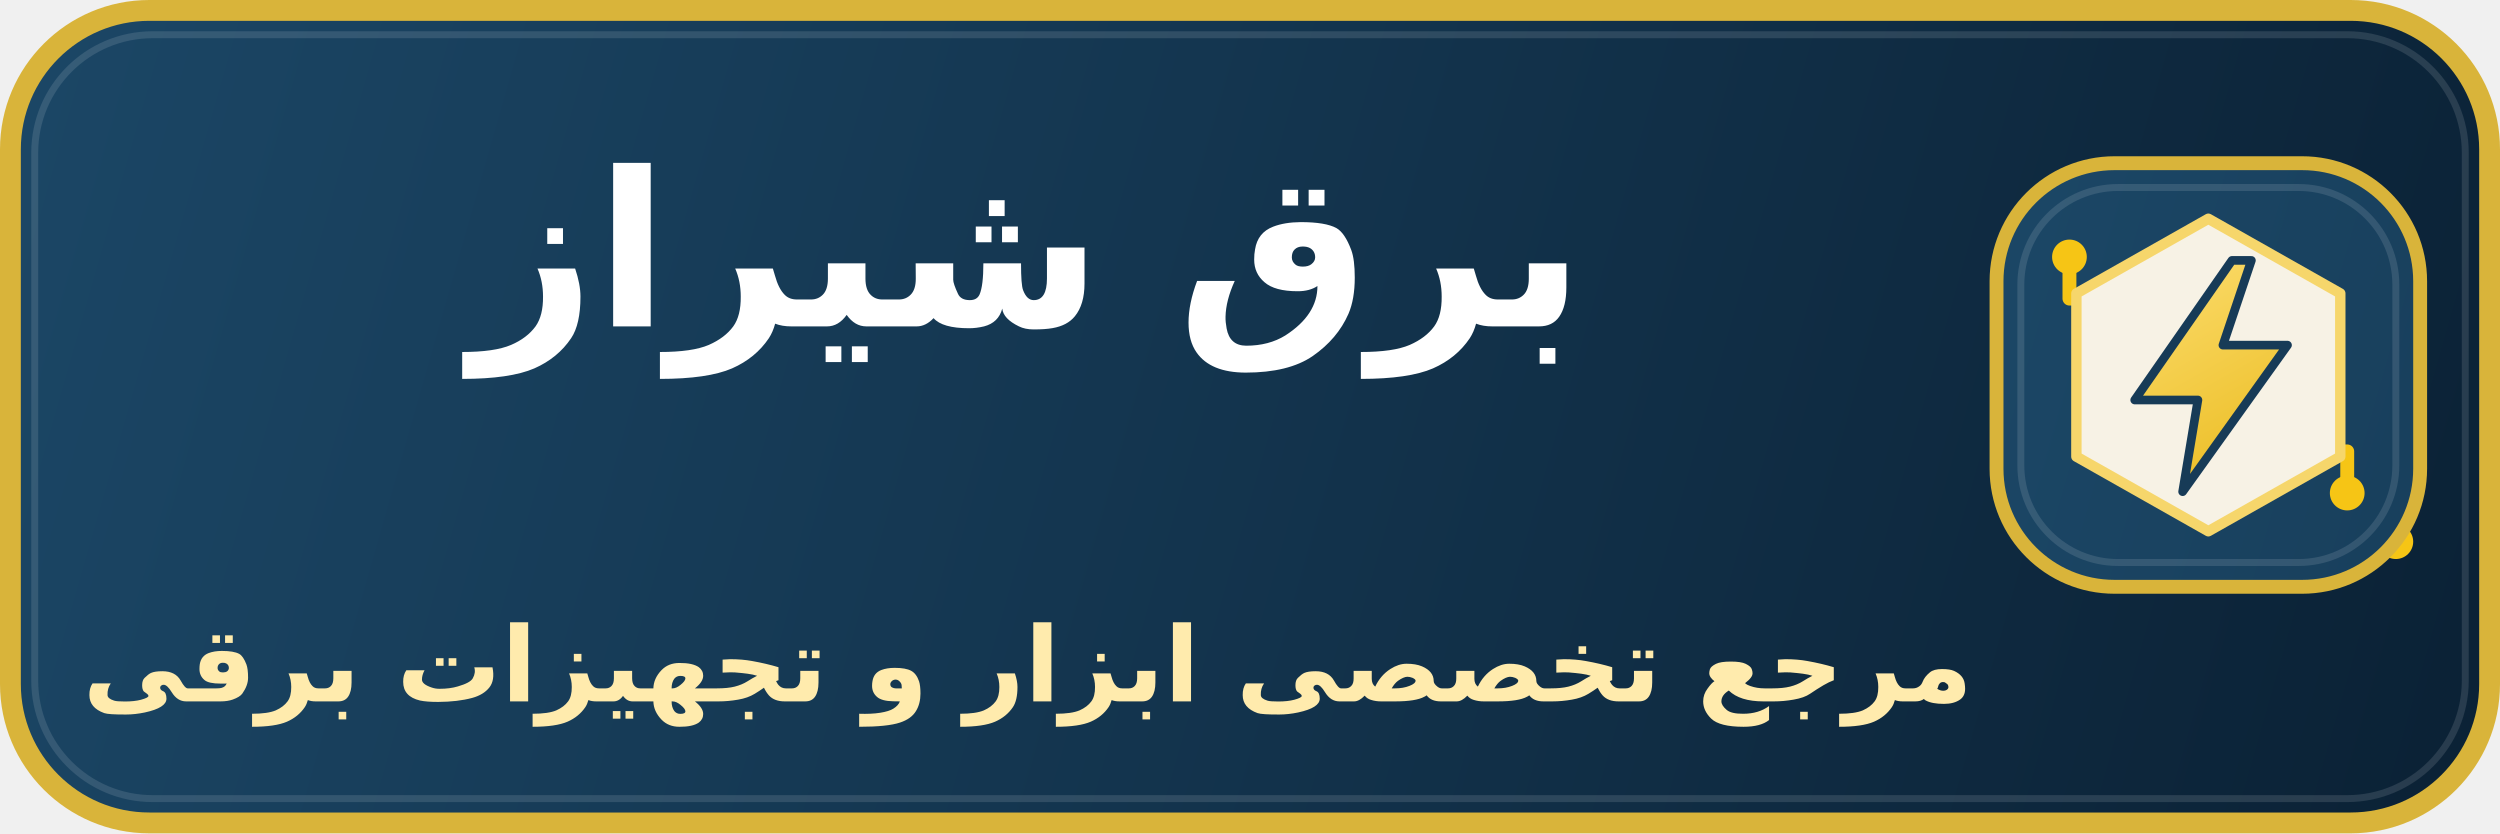
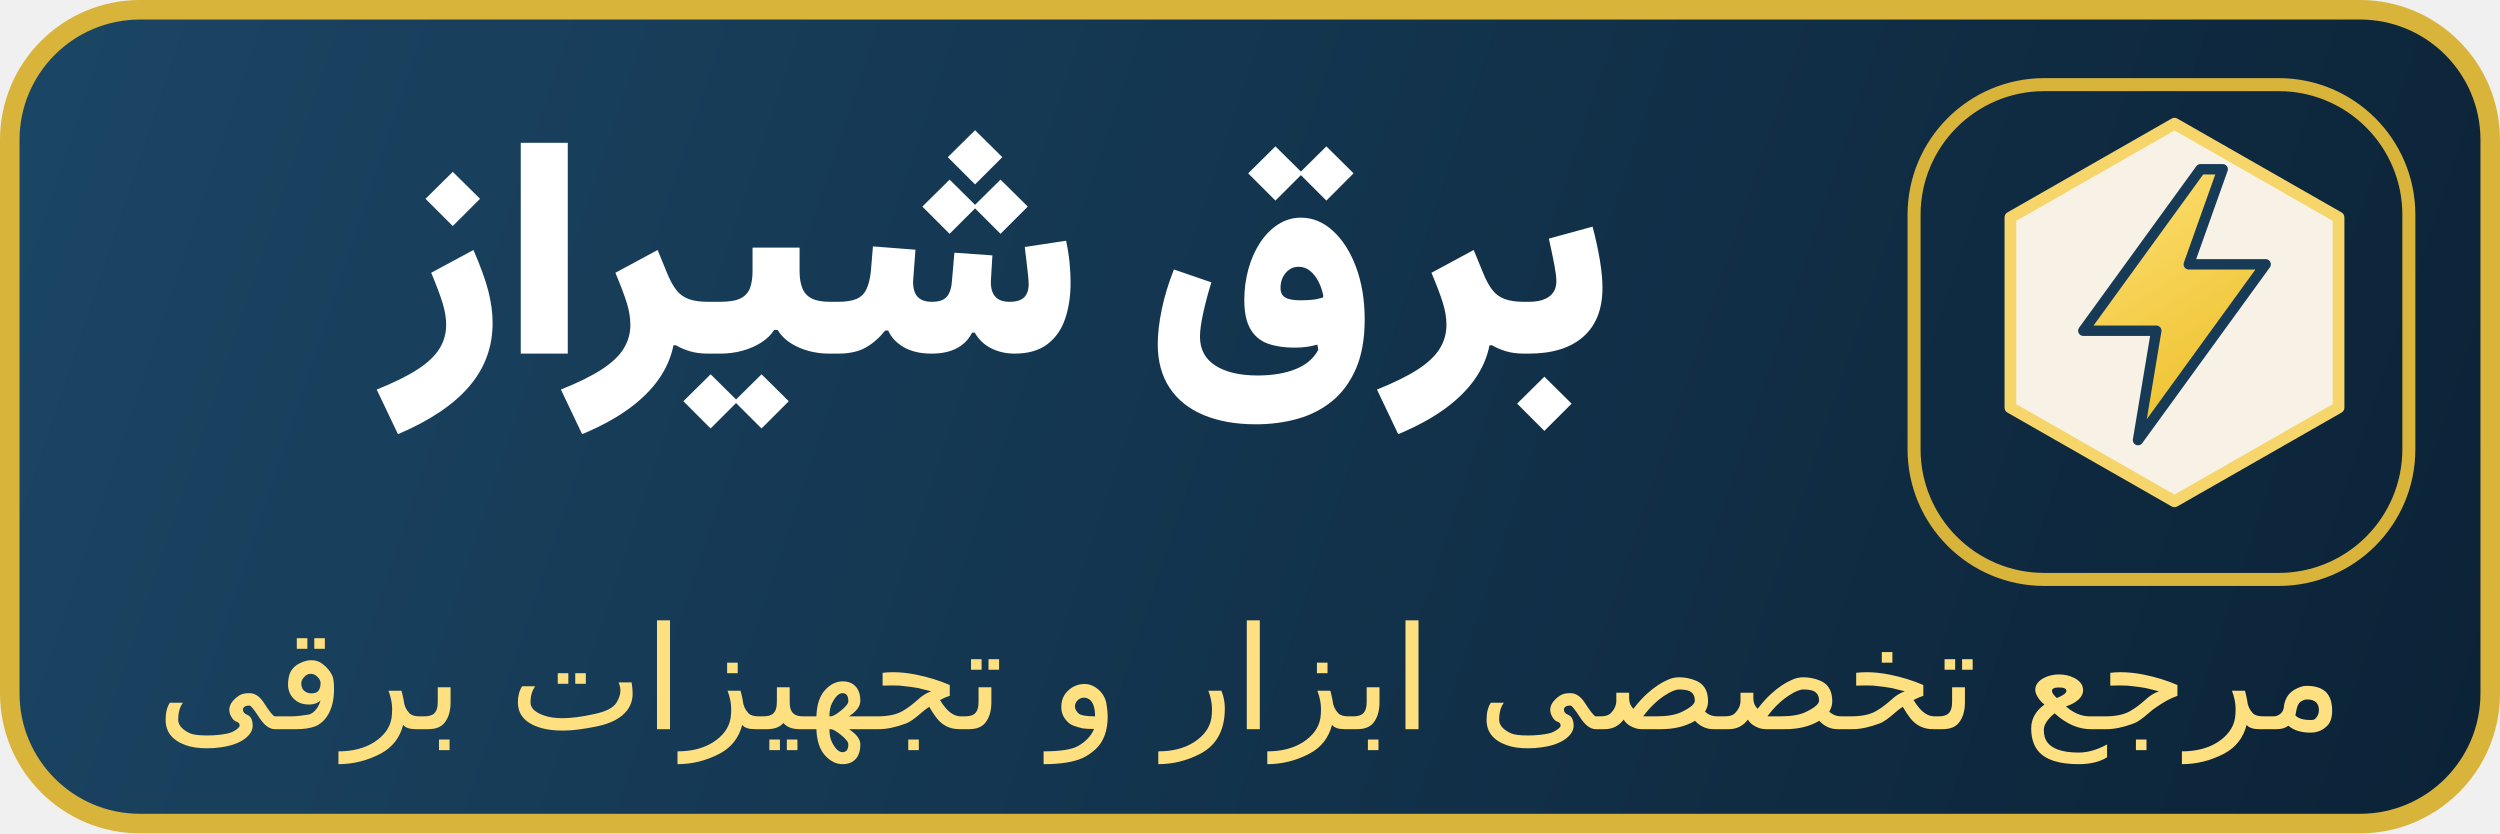
- <svg xmlns="http://www.w3.org/2000/svg" viewBox="0 0 360 120" fill="none" role="img" aria-labelledby="title desc">
+ <svg xmlns="http://www.w3.org/2000/svg" width="192" height="64" viewBox="0 0 192 64" fill="none" role="img" aria-labelledby="title desc">
  <defs>
-     <style>
-       @font-face {
-         font-family: Estedad;
-         font-style: normal;
-         font-weight: 600;
-         src: url('/shop/vendor/fonts/qdvjstk1ogitjvytdpnstdh9kgsljx8kizgj.ttf') format('truetype');
-       }
-       @font-face {
-         font-family: Estedad;
-         font-style: normal;
-         font-weight: 800;
-         src: url('/shop/vendor/fonts/qdvjstk1ogitjvytdpnstdh9kgsljx96izgj.ttf') format('truetype');
-       }
-       @font-face {
-         font-family: Vazirmatn;
-         font-style: normal;
-         font-weight: 500;
-         src: url('/shop/vendor/fonts/dxx78j6pp2d_ku2muijpee1n2vvbfjrklvozorc.ttf') format('truetype');
-       }
-       @font-face {
-         font-family: Vazirmatn;
-         font-style: normal;
-         font-weight: 600;
-         src: url('/shop/vendor/fonts/dxx78j6pp2d_ku2muijpee1n2vvbfjrklby0orc.ttf') format('truetype');
-       }
-     </style>
-     <linearGradient id="lockup-navy" x1="8" y1="5" x2="352" y2="103" gradientUnits="userSpaceOnUse">
+     <style>@font-face { font-family: Vazirmatn; font-style: normal; font-weight: 500; src: url('/shop/vendor/fonts/dxx78j6pp2d_ku2muijpee1n2vvbfjrklvozorc.ttf') format('truetype'); }</style>
+     <linearGradient id="navy" x1="0" y1="0" x2="192" y2="64" gradientUnits="userSpaceOnUse">
      <stop stop-color="#1b4665" />
      <stop offset="1" stop-color="#0b2236" />
    </linearGradient>
-     <linearGradient id="lockup-gold" x1="20" y1="10" x2="45" y2="54" gradientUnits="userSpaceOnUse">
+     <linearGradient id="gold" x1="159" y1="12" x2="176" y2="38" gradientUnits="userSpaceOnUse">
      <stop stop-color="#ffe27a" />
      <stop offset="1" stop-color="#e7b511" />
    </linearGradient>
  </defs>
-   <rect x="1.5" y="1.5" width="357" height="117" rx="20" fill="url(#lockup-navy)" stroke="#d9b43a" stroke-width="3" />
-   <rect x="5" y="5" width="350" height="110" rx="17" stroke="#fff" stroke-opacity=".12" />
-   <path d="M330 65h-8m8 0v5" stroke="#f6c515" stroke-width="2" stroke-linecap="round" />
-   <circle cx="345" cy="78" r="2.5" fill="#f6c515" />
-   <text x="148" y="47" fill="#fff" font-family="Estedad, Vazirmatn, Tahoma, sans-serif" font-size="31" font-weight="800" text-anchor="middle" direction="rtl" unicode-bidi="plaintext">برق شیراز</text>
-   <text x="148" y="101" fill="#ffebad" font-family="Vazirmatn, Tahoma, sans-serif" font-size="15" font-weight="600" text-anchor="middle" direction="rtl" unicode-bidi="plaintext">مرجع تخصصی ابزار و تجهیزات برقی</text>
-   <g transform="translate(286 22)">
-     <rect x="1.5" y="1.5" width="61" height="61" rx="17" fill="url(#lockup-navy)" stroke="#d9b43a" stroke-width="2" />
-     <rect x="5" y="5" width="54" height="54" rx="14" stroke="#fff" stroke-opacity=".12" />
-     <path d="M12 21h7m-7 0v-4m40 26h-7m7 0v4" stroke="#f6c515" stroke-width="2" stroke-linecap="round" />
-     <circle cx="12" cy="15" r="2.5" fill="#f6c515" />
-     <circle cx="52" cy="49" r="2.5" fill="#f6c515" />
-     <path d="M32 9.5 51 20.25v23.5L32 54.5 13 43.75v-23.5L32 9.5Z" fill="#f7f2e5" stroke="#f6d66b" stroke-width="1.5" stroke-linejoin="round" />
-     <path d="m35.4 15.5-14 20.1h9.1l-2.2 13.2 15.1-21.1h-9.3l4.1-12.2h-2.8Z" fill="url(#lockup-gold)" stroke="#173b57" stroke-width="1.25" stroke-linejoin="round" />
-   </g>
+   <rect x=".75" y=".75" width="190.5" height="62.5" rx="10" fill="url(#navy)" stroke="#d9b43a" stroke-width="1.5" />
+   <path d="M118.607,28.929L120.701,30.999 118.607,33.092 116.515,30.999 118.607,28.929z M54.575,28.745L56.53,30.679 58.486,28.745 60.578,30.815 58.486,32.908 56.53,30.953 54.575,32.908 52.483,30.815 54.575,28.745z M99.725,20.488C99.449,20.488 99.207,20.565 99,20.718 98.793,20.871 98.632,21.067 98.517,21.305 98.402,21.542 98.344,21.814 98.344,22.121 98.344,22.458 98.463,22.7 98.701,22.846 98.939,22.991 99.333,23.064 99.885,23.064 100.146,23.064 100.418,23.053 100.702,23.03 100.986,23.007 101.281,22.949 101.588,22.857L101.633,22.742C101.557,22.328 101.43,21.952 101.254,21.615 101.078,21.278 100.863,21.006 100.61,20.799 100.357,20.592 100.062,20.488 99.725,20.488z M36.36,19.2C36.896,20.427 37.276,21.469 37.498,22.328 37.72,23.187 37.832,24.015 37.832,24.812 37.832,26.667 37.226,28.297 36.014,29.7 34.803,31.103 32.986,32.318 30.564,33.345L28.931,29.918C30.234,29.397 31.277,28.883 32.058,28.377 32.841,27.871 33.404,27.338 33.749,26.779 34.094,26.219 34.266,25.609 34.266,24.95 34.266,24.429 34.175,23.869 33.99,23.271 33.806,22.673 33.515,21.899 33.116,20.948L36.36,19.2z M81.877,18.487C81.999,19.054 82.087,19.61 82.141,20.155 82.195,20.699 82.221,21.224 82.221,21.73 82.221,22.727 82.083,23.639 81.808,24.467 81.532,25.295 81.075,25.951 80.439,26.434 79.803,26.917 78.963,27.158 77.921,27.158 77.261,27.158 76.659,27.02 76.115,26.744 75.571,26.468 75.153,26.069 74.862,25.548L74.655,25.548C74.409,26.054 74.026,26.449 73.505,26.733 72.983,27.016 72.331,27.158 71.549,27.158 70.691,27.158 69.978,26.993 69.41,26.664 68.843,26.334 68.444,25.908 68.215,25.387L67.984,25.387C67.524,25.954 67.022,26.391 66.478,26.698 65.934,27.005 65.225,27.158 64.351,27.158L64.051,27.158 63.707,27.158C62.833,27.158 62.031,26.993 61.303,26.664 60.575,26.334 60.05,25.893 59.728,25.341L59.452,25.341C59.237,25.694 58.919,26.008 58.497,26.284 58.075,26.56 57.592,26.775 57.048,26.928 56.504,27.081 55.925,27.158 55.312,27.158L54.369,27.158C53.847,27.158 53.383,27.097 52.977,26.974 52.571,26.851 52.214,26.698 51.908,26.514L51.724,26.514C51.54,27.434 51.164,28.3 50.597,29.113 50.029,29.926 49.263,30.685 48.297,31.39 47.331,32.095 46.135,32.747 44.709,33.345L43.076,29.918C44.379,29.397 45.422,28.883 46.204,28.377 46.986,27.871 47.549,27.338 47.894,26.779 48.239,26.219 48.412,25.609 48.412,24.95 48.412,24.413 48.32,23.85 48.136,23.26 47.952,22.669 47.66,21.899 47.262,20.948L50.505,19.2 51.241,20.994C51.455,21.515 51.685,21.937 51.931,22.259 52.176,22.581 52.49,22.815 52.874,22.961 53.257,23.106 53.755,23.179 54.369,23.179L55.312,23.179C56.002,23.179 56.523,23.091 56.876,22.915 57.228,22.738 57.47,22.474 57.6,22.121 57.73,21.768 57.796,21.331 57.796,20.81L57.796,19.016 61.407,19.016 61.407,20.81C61.407,21.331 61.476,21.768 61.614,22.121 61.752,22.474 61.989,22.738 62.327,22.915 62.664,23.091 63.132,23.179 63.73,23.179L64.051,23.179 64.351,23.179C64.979,23.179 65.462,23.102 65.799,22.949 66.137,22.796 66.386,22.547 66.547,22.201 66.708,21.857 66.819,21.408 66.881,20.856L67.042,18.924 70.308,19.177 70.146,21.316C70.085,21.929 70.17,22.393 70.399,22.708 70.63,23.022 71.021,23.179 71.573,23.179 72.124,23.179 72.512,23.041 72.734,22.765 72.956,22.489 73.083,22.075 73.114,21.523L73.298,19.407 76.218,19.614 76.104,21.5C76.073,22.052 76.176,22.47 76.414,22.754 76.652,23.037 77.023,23.179 77.53,23.179 78.051,23.179 78.426,23.064 78.657,22.834 78.886,22.604 79.002,22.267 79.002,21.822 79.002,21.669 78.986,21.443 78.955,21.144 78.925,20.845 78.886,20.503 78.84,20.12 78.795,19.737 78.748,19.353 78.702,18.97L81.877,18.487z M122.311,17.406C122.556,18.341 122.744,19.208 122.874,20.005 123.004,20.802 123.07,21.5 123.07,22.098 123.07,23.739 122.579,24.992 121.598,25.859 120.616,26.725 119.221,27.158 117.411,27.158L117.044,27.158C116.522,27.158 116.058,27.097 115.652,26.974 115.246,26.851 114.889,26.698 114.583,26.514L114.398,26.514C114.215,27.434 113.839,28.3 113.271,29.113 112.704,29.926 111.938,30.685 110.972,31.39 110.006,32.095 108.81,32.747 107.383,33.345L105.751,29.918C107.054,29.397 108.097,28.883 108.879,28.377 109.66,27.871 110.224,27.338 110.569,26.779 110.914,26.219 111.087,25.609 111.087,24.95 111.087,24.413 110.994,23.85 110.811,23.26 110.627,22.669 110.335,21.899 109.937,20.948L113.18,19.2 113.916,20.994C114.13,21.515 114.36,21.937 114.605,22.259 114.851,22.581 115.165,22.815 115.549,22.961 115.932,23.106 116.43,23.179 117.044,23.179L117.411,23.179C118.086,23.179 118.607,23.045 118.976,22.777 119.343,22.508 119.528,22.113 119.528,21.592 119.528,21.301 119.474,20.871 119.367,20.304 119.259,19.737 119.121,19.077 118.952,18.326L122.311,17.406z M99.909,16.716C100.813,16.716 101.637,17.057 102.381,17.74 103.125,18.422 103.715,19.353 104.152,20.534 104.589,21.715 104.807,23.049 104.808,24.536 104.807,26.023 104.585,27.281 104.141,28.308 103.696,29.335 103.09,30.163 102.324,30.792 101.557,31.421 100.671,31.877 99.667,32.16 98.663,32.444 97.593,32.586 96.458,32.586 94.91,32.586 93.568,32.348 92.434,31.873 91.299,31.398 90.429,30.7 89.823,29.78 89.217,28.86 88.914,27.741 88.914,26.422 88.914,25.64 89.018,24.751 89.225,23.754 89.432,22.757 89.743,21.738 90.157,20.695L93.032,21.684C92.771,22.527 92.56,23.325 92.399,24.076 92.238,24.827 92.158,25.418 92.158,25.847 92.158,26.828 92.552,27.572 93.342,28.078 94.132,28.584 95.216,28.837 96.596,28.837 97.731,28.837 98.705,28.672 99.518,28.343 100.33,28.013 100.905,27.518 101.243,26.859L101.174,26.468C100.836,26.56 100.533,26.621 100.265,26.652 99.997,26.683 99.709,26.698 99.402,26.698 98.62,26.698 97.942,26.595 97.367,26.388 96.792,26.181 96.347,25.809 96.033,25.272 95.719,24.735 95.562,23.992 95.562,23.041 95.562,22.228 95.665,21.443 95.872,20.684 96.079,19.925 96.378,19.246 96.769,18.648 97.16,18.05 97.624,17.579 98.16,17.234 98.697,16.889 99.28,16.716 99.909,16.716z M72.929,13.795L74.884,15.729 76.84,13.795 78.933,15.865 76.84,17.958 74.884,16.003 72.929,17.958 70.837,15.865 72.929,13.795z M34.773,13.197L36.866,15.267 34.773,17.36 32.68,15.267 34.773,13.197z M97.953,11.242L99.909,13.176 101.864,11.242 103.956,13.312 101.864,15.405 99.909,13.45 97.953,15.405 95.86,13.312 97.953,11.242z M39.994,10.966L43.605,10.966 43.605,27.158 39.994,27.158 39.994,10.966z M74.884,10L76.978,12.07 74.884,14.163 72.792,12.07 74.884,10z" fill="#fff" />
+   <text x="96" y="56" fill="#ffe080" font-family="Vazirmatn, Tahoma, sans-serif" font-size="11" font-weight="500" text-anchor="middle" direction="rtl" unicode-bidi="plaintext">مرجع تخصصی ابزار و تجهیزات برقی</text>
+   <rect x="147" y="6.5" width="38" height="38" rx="10" stroke="#d9b43a" />
+   <path d="m167 9.5 12.6 7.2v14.6L167 38.5l-12.6-7.2V16.7Z" fill="#f7f2e5" stroke="#f6d66b" stroke-width=".9" stroke-linejoin="round" />
+   <path d="m169 13-9 12.4h5.6l-1.4 8.4 9.8-13.5h-5.9l2.6-7.3Z" fill="url(#gold)" stroke="#173b57" stroke-width=".8" stroke-linejoin="round" />
</svg>
